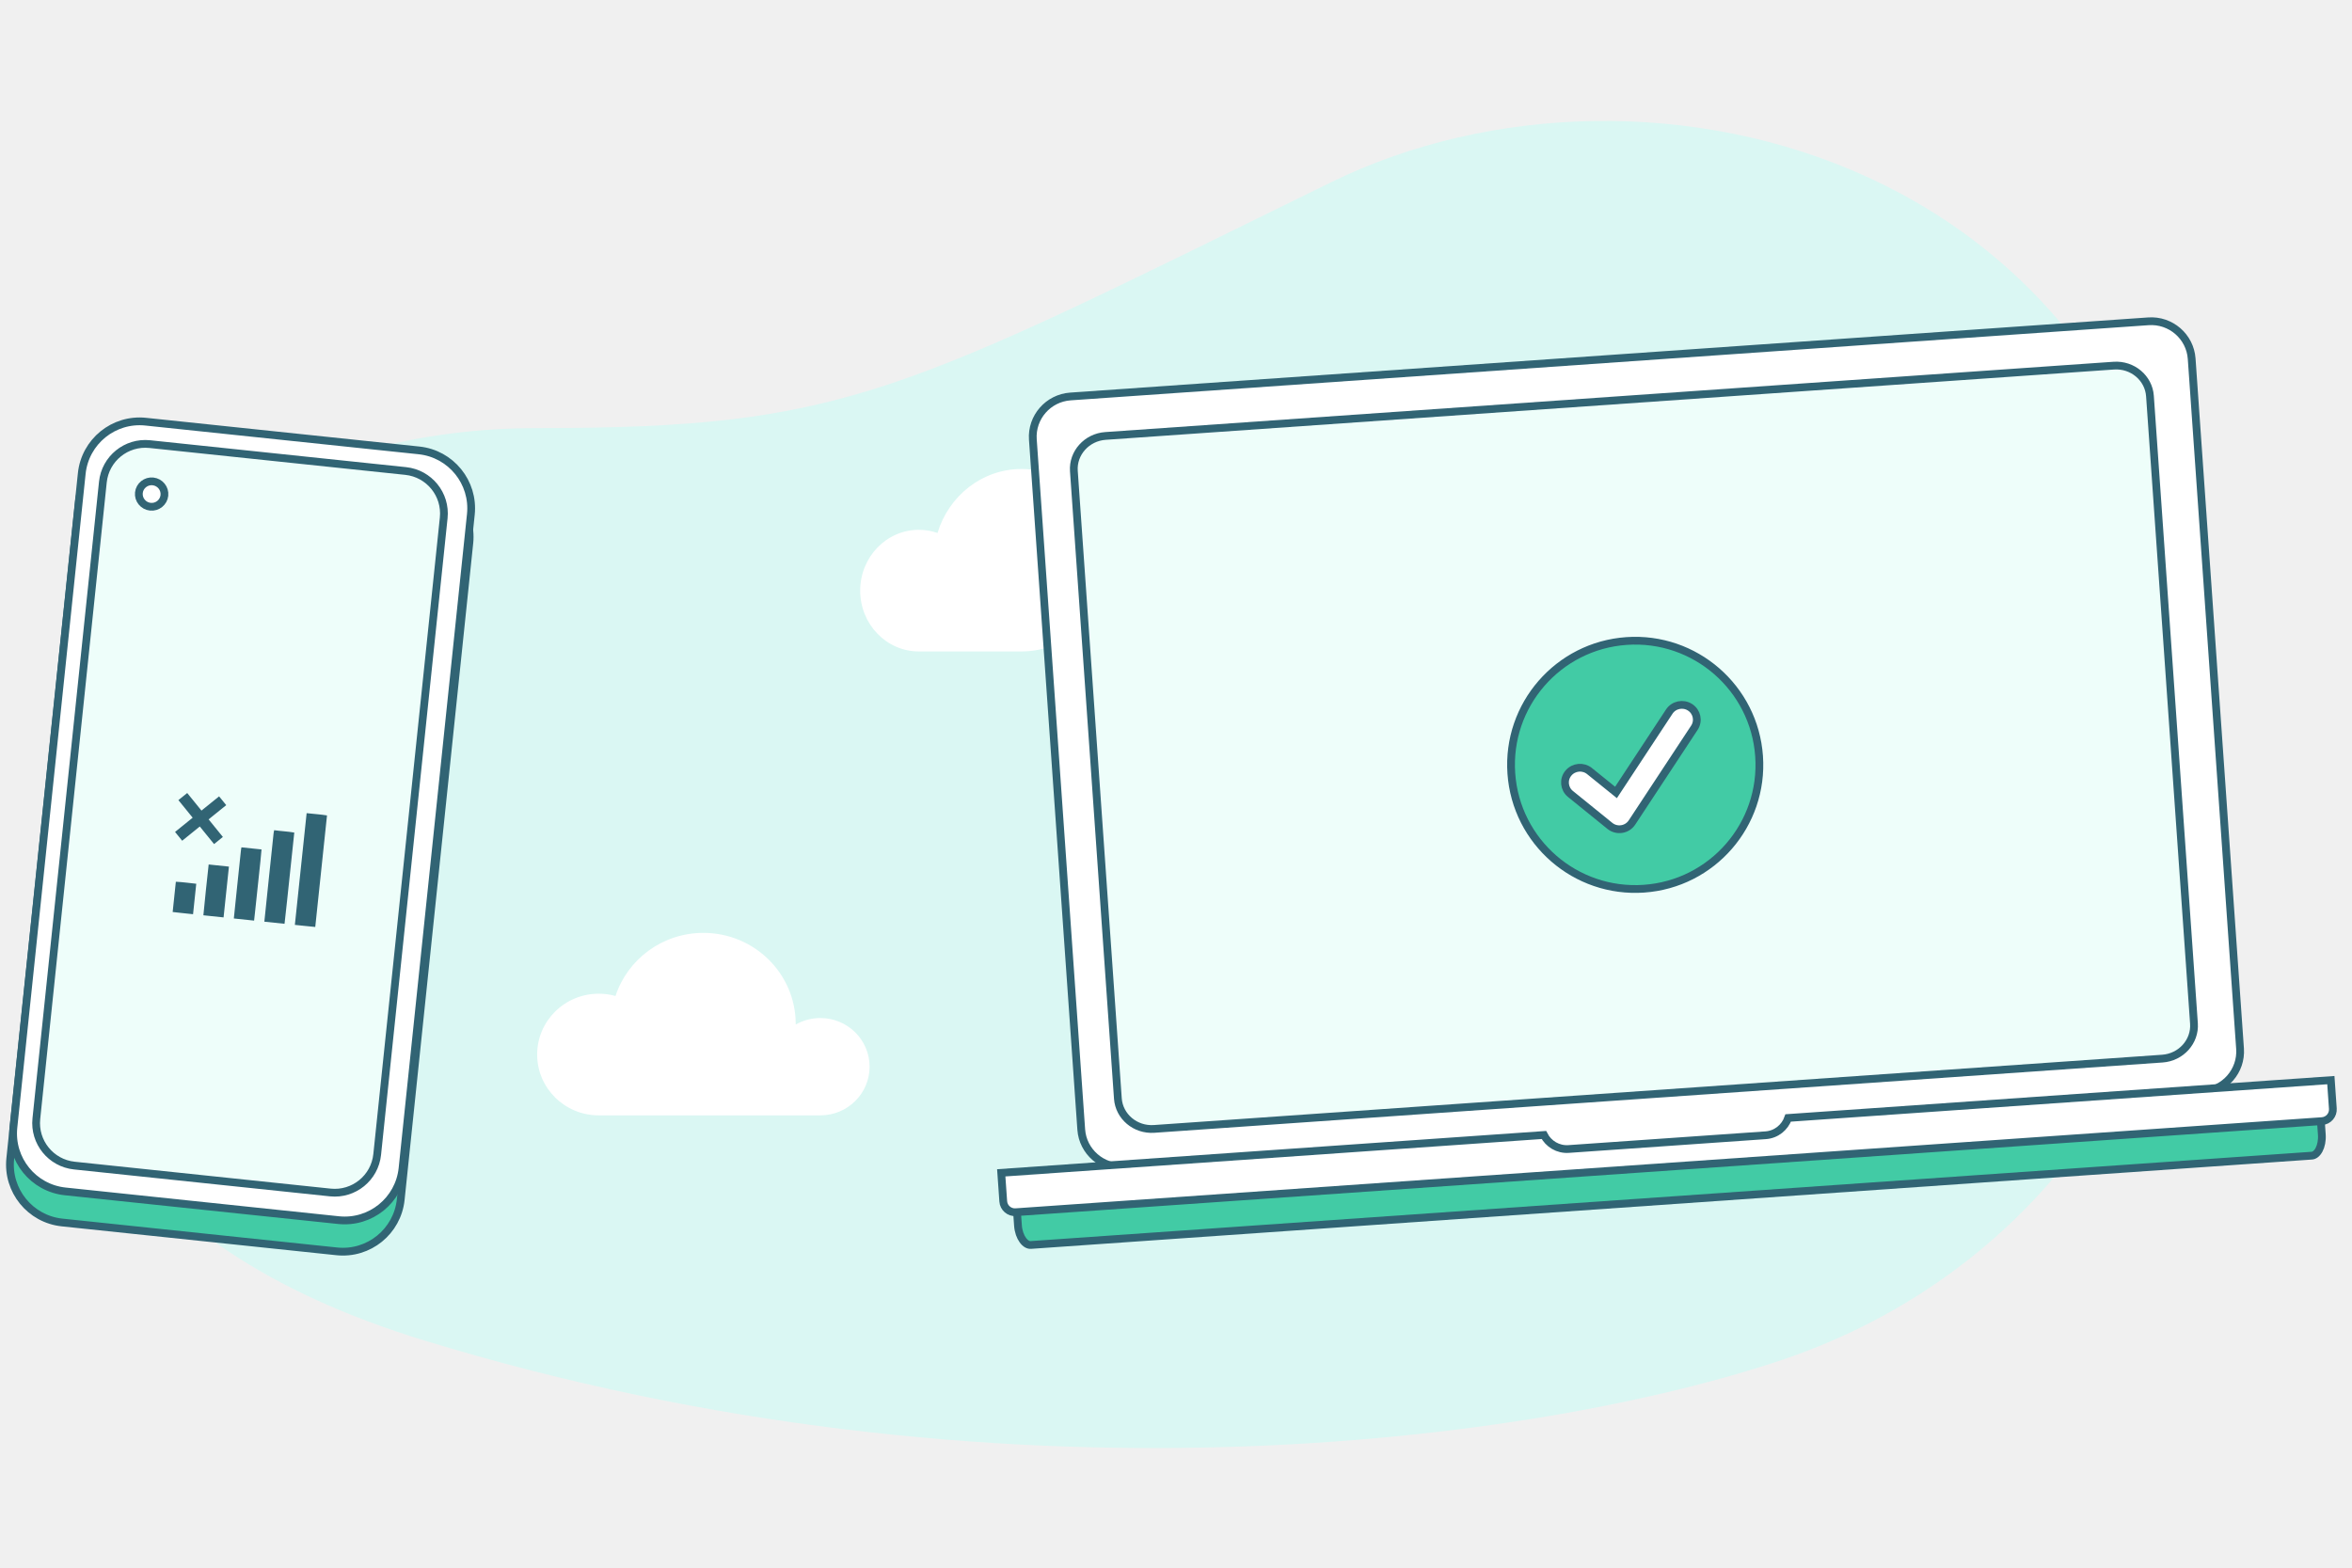
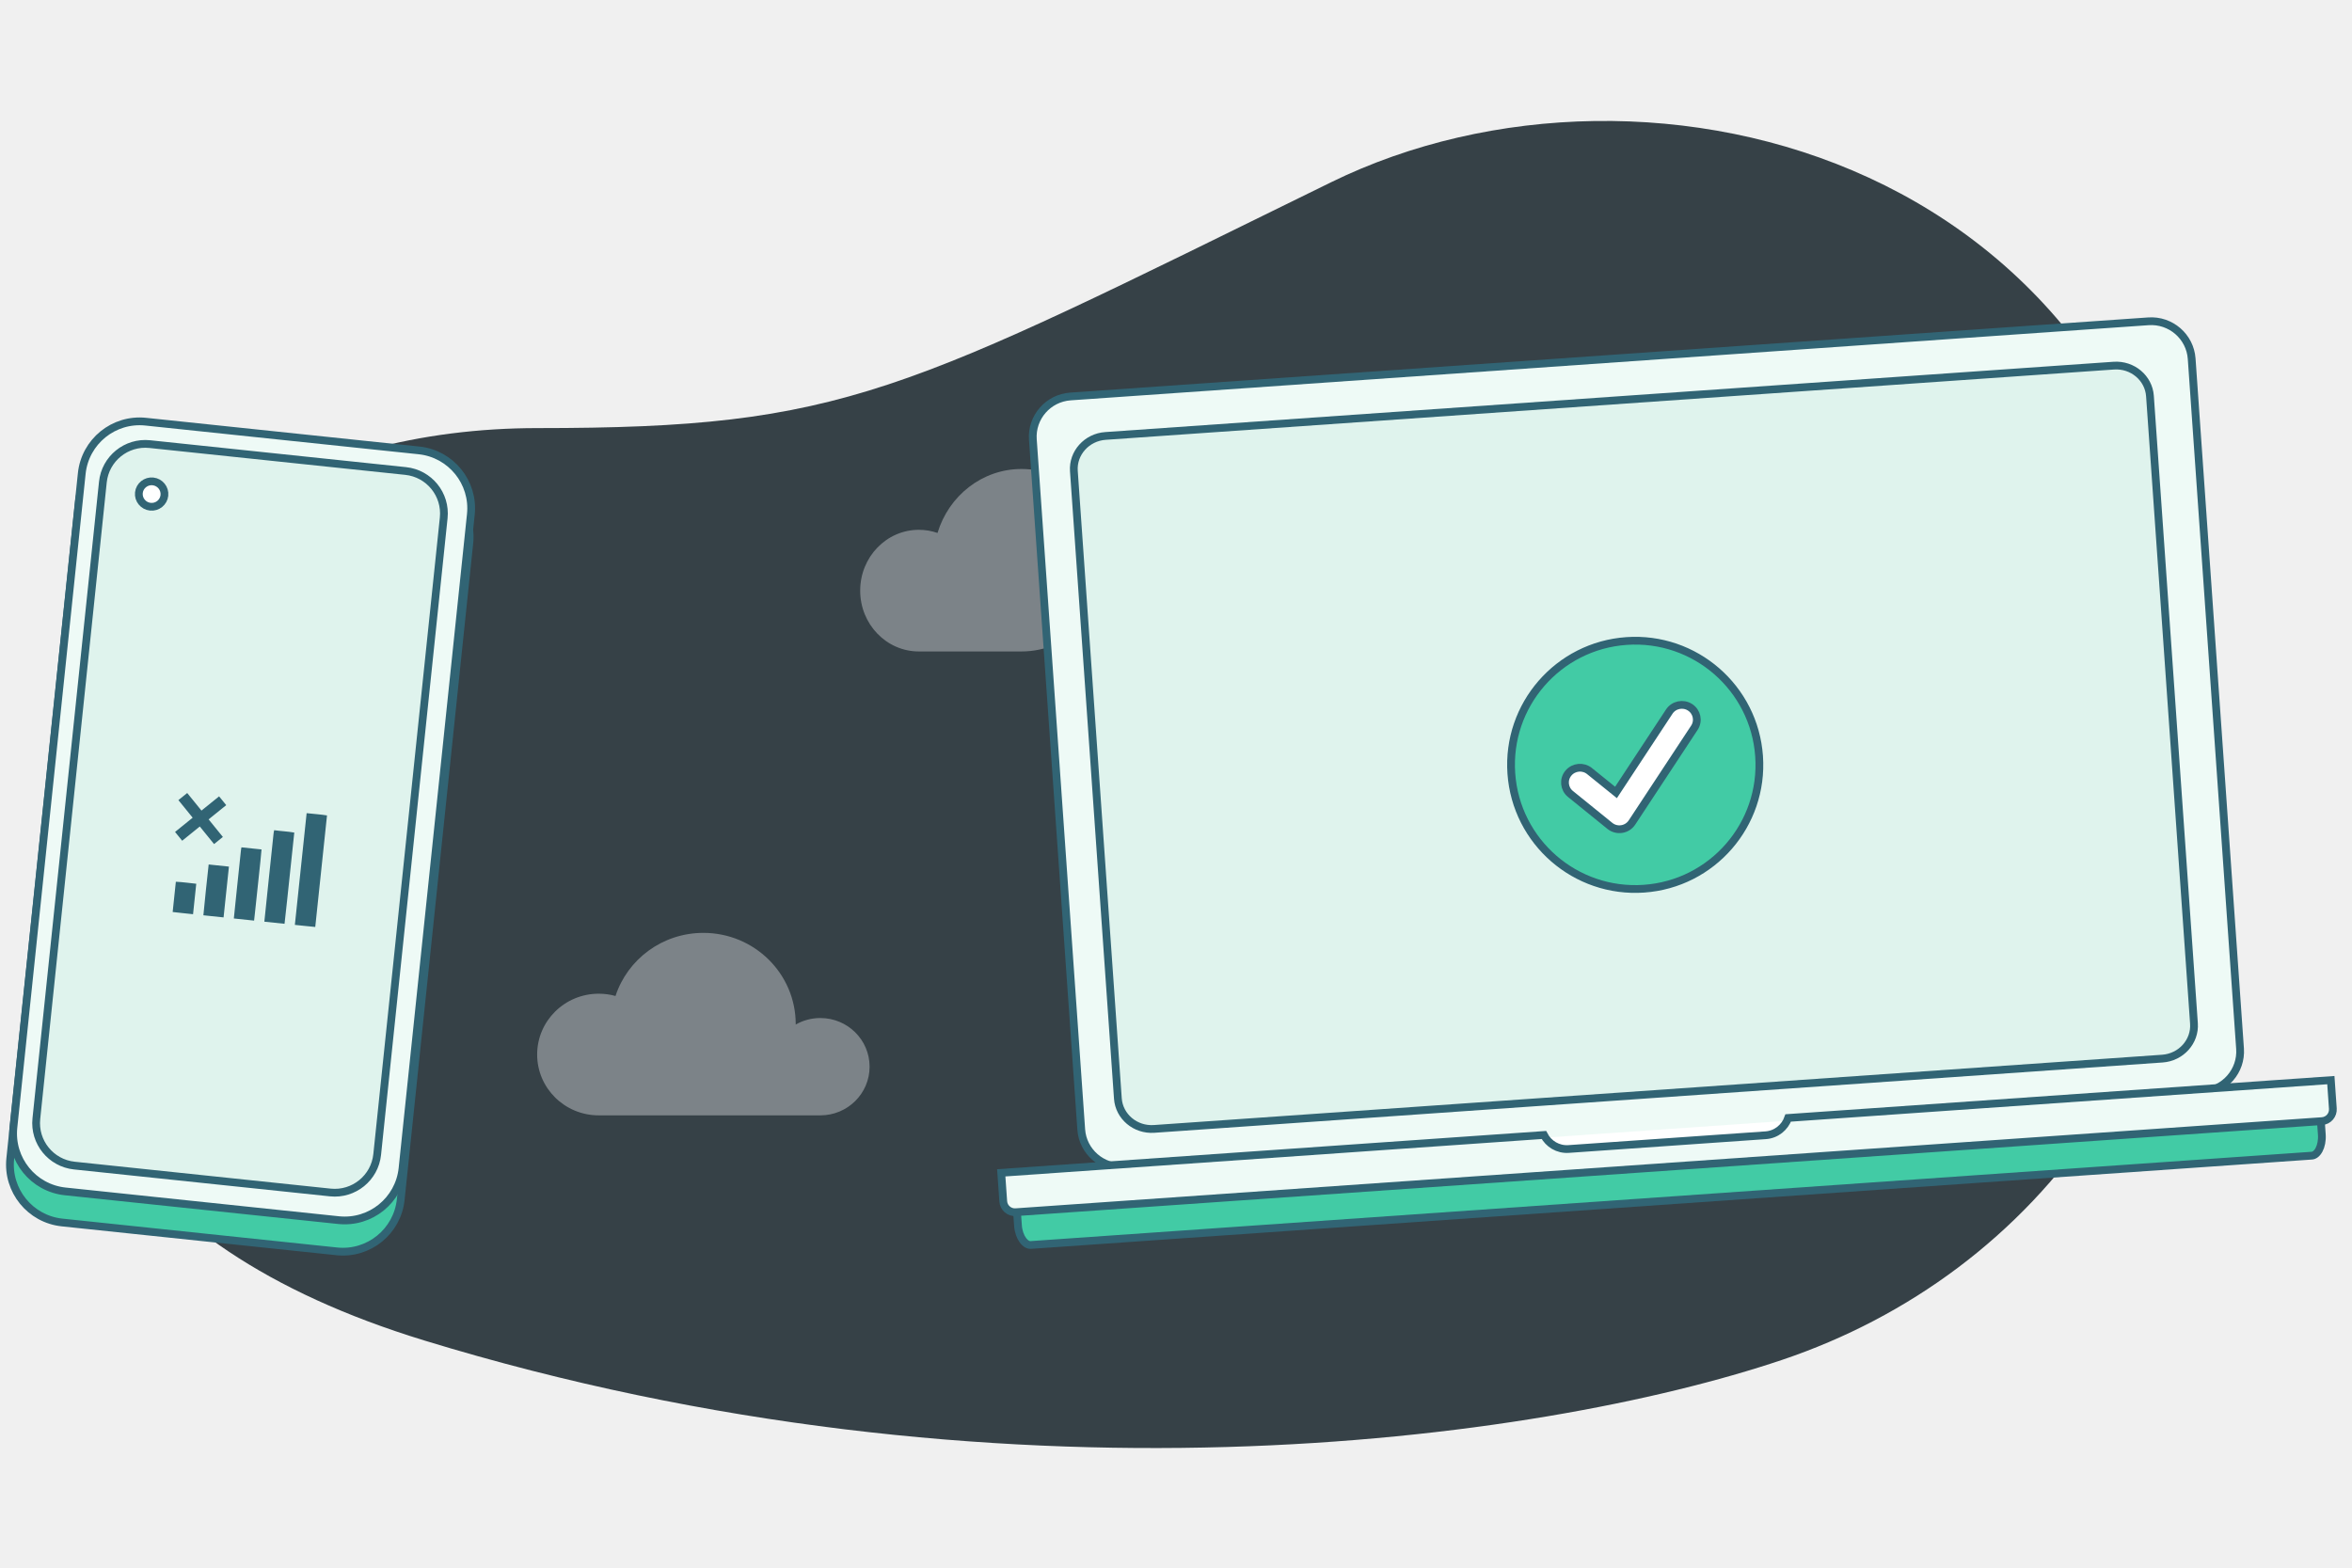
<svg xmlns="http://www.w3.org/2000/svg" viewBox="0 0 303 172" width="360" height="240" fill="none">
-   <path fill-rule="evenodd" clip-rule="evenodd" d="M229.565 160.229C262.212 149.245 286.931 118.241 283.39 73.419C278.009 5.319 212.365 -11.574 171.472 8.487C115.998 35.7 108.972 40.161 69.239 40.161C39.645 40.161 9.513 54.415 5.747 92.952C3.017 120.885 13.998 145.267 54.637 157.716C128.599 180.373 198.017 170.844 229.565 160.229Z" fill="#DAF7F3" />
-   <path fill-rule="evenodd" clip-rule="evenodd" d="M131.589 68.942C131.593 68.942 131.596 68.942 131.599 68.942C137.86 68.942 142.935 63.679 142.935 57.186C142.935 50.693 137.86 45.43 131.599 45.43C126.518 45.43 122.218 48.896 120.777 53.672C120.022 53.41 119.213 53.267 118.373 53.267C114.199 53.267 110.815 56.776 110.815 61.105C110.815 65.433 114.199 68.942 118.373 68.942C118.377 68.942 118.381 68.942 118.386 68.942H131.589Z" fill="white" />
-   <path fill-rule="evenodd" clip-rule="evenodd" d="M105.682 128.716C109.186 128.716 112.026 125.908 112.026 122.446C112.026 118.983 109.186 116.176 105.682 116.176C104.526 116.176 103.442 116.481 102.509 117.015L102.509 116.959C102.509 110.467 97.183 105.203 90.613 105.203C85.322 105.203 80.838 108.616 79.293 113.335C78.605 113.143 77.88 113.041 77.13 113.041C72.75 113.041 69.2 116.55 69.2 120.878C69.2 125.207 72.75 128.716 77.13 128.716C77.134 128.716 77.138 128.716 77.142 128.716H105.682L105.682 128.716Z" fill="white" />
+   <path fill-rule="evenodd" clip-rule="evenodd" d="M229.565 160.229C262.212 149.245 286.931 118.241 283.39 73.419C278.009 5.319 212.365 -11.574 171.472 8.487C115.998 35.7 108.972 40.161 69.239 40.161C39.645 40.161 9.513 54.415 5.747 92.952C3.017 120.885 13.998 145.267 54.637 157.716C128.599 180.373 198.017 170.844 229.565 160.229Z" fill="#364147" />
+   <path fill-rule="evenodd" clip-rule="evenodd" d="M131.589 68.942C131.593 68.942 131.596 68.942 131.599 68.942C137.86 68.942 142.935 63.679 142.935 57.186C142.935 50.693 137.86 45.43 131.599 45.43C126.518 45.43 122.218 48.896 120.777 53.672C120.022 53.41 119.213 53.267 118.373 53.267C114.199 53.267 110.815 56.776 110.815 61.105C110.815 65.433 114.199 68.942 118.373 68.942C118.377 68.942 118.381 68.942 118.386 68.942H131.589Z" fill="#F1F1F2" fill-opacity="0.38" />
+   <path fill-rule="evenodd" clip-rule="evenodd" d="M105.682 128.716C109.186 128.716 112.026 125.908 112.026 122.446C112.026 118.983 109.186 116.176 105.682 116.176C104.526 116.176 103.442 116.481 102.509 117.015L102.509 116.959C102.509 110.467 97.183 105.203 90.613 105.203C85.322 105.203 80.838 108.616 79.293 113.335C78.605 113.143 77.88 113.041 77.13 113.041C72.75 113.041 69.2 116.55 69.2 120.878C69.2 125.207 72.75 128.716 77.13 128.716C77.134 128.716 77.138 128.716 77.142 128.716H105.682L105.682 128.716Z" fill="#F1F1F2" fill-opacity="0.38" />
  <rect x="0.445" y="0.55" width="50.58" height="100.068" rx="7.5" transform="matrix(0.994522 0.104528 -0.103907 0.994587 10.5547 41.6171)" fill="#42CBA5" stroke="#316474" />
-   <rect x="0.445" y="0.55" width="50.403" height="99.722" rx="7.5" transform="matrix(0.994522 0.104528 -0.103907 0.994587 10.9258 37.9564)" fill="white" stroke="#316474" />
-   <path d="M57.161 51.735L48.592 133.759C48.276 136.78 45.571 138.972 42.55 138.654L9.581 135.189C6.56 134.871 4.367 132.165 4.683 129.144L13.252 47.12C13.567 44.099 16.272 41.907 19.293 42.225L24.552 42.778L47.004 45.138L52.263 45.69C55.283 46.008 57.477 48.714 57.161 51.735Z" fill="#EEFEFA" stroke="#316474" />
+   <rect x="0.445" y="0.55" width="50.403" height="99.722" rx="7.5" transform="matrix(0.994522 0.104528 -0.103907 0.994587 10.9258 37.9564)" fill="#EEFAF6" stroke="#316474" />
+   <path d="M57.161 51.735L48.592 133.759C48.276 136.78 45.571 138.972 42.55 138.654L9.581 135.189C6.56 134.871 4.367 132.165 4.683 129.144L13.252 47.12C13.567 44.099 16.272 41.907 19.293 42.225L24.552 42.778L47.004 45.138L52.263 45.69C55.283 46.008 57.477 48.714 57.161 51.735Z" fill="#DFF3ED" stroke="#316474" />
  <path d="M26.201 102.937C27.063 103.019 27.932 103.119 28.802 103.21C29.04 101.032 29.271 98.844 29.492 96.664L26.882 96.39C26.644 98.568 26.405 100.755 26.201 102.937ZM23.47 93.329L25.739 91.496L27.577 93.76L28.712 92.843L26.874 90.578L29.143 88.744L28.225 87.611L25.955 89.445L24.118 87.181L22.982 88.097L24.821 90.362L22.551 92.197L23.47 93.329ZM22.654 98.615C22.526 99.915 22.389 101.215 22.244 102.514C23.121 102.623 23.992 102.697 24.87 102.798C25.016 101.488 25.145 100.184 25.283 98.873C24.405 98.781 23.53 98.655 22.654 98.615ZM39.502 89.778C38.996 94.579 38.483 99.371 37.986 104.174C38.866 104.257 39.734 104.366 40.614 104.441C41.11 99.647 41.614 94.863 42.127 90.07C41.263 89.928 40.38 89.879 39.502 89.778ZM35.238 92.446C34.849 96.218 34.435 99.987 34.055 103.76C34.925 103.851 35.796 103.934 36.656 104.033C37.103 100.121 37.482 96.192 37.911 92.278C37.056 92.128 36.18 92.097 35.322 91.972C35.281 92.128 35.253 92.286 35.238 92.446ZM31.106 94.182C31.064 94.341 31.046 94.511 31.029 94.673C30.732 97.568 30.412 100.452 30.124 103.348L32.734 103.622C32.858 102.602 32.948 101.587 33.064 100.567C33.261 98.531 33.519 96.492 33.691 94.452C32.828 94.371 31.967 94.281 31.106 94.182Z" fill="#316474" />
  <path d="M17.892 48.489C17.799 49.384 18.458 50.194 19.36 50.292C20.267 50.391 21.085 49.733 21.179 48.833C21.272 47.938 20.614 47.128 19.712 47.03C18.805 46.932 17.986 47.589 17.892 48.489Z" fill="white" stroke="#316474" />
  <path d="M231.807 136.678L197.944 139.04C197.65 139.06 197.404 139.02 197.249 138.96C197.208 138.945 197.179 138.93 197.16 138.918L196.456 128.876C196.474 128.862 196.5 128.843 196.538 128.822C196.683 128.741 196.921 128.668 197.215 128.647L231.078 126.285C231.372 126.265 231.618 126.305 231.773 126.365C231.814 126.381 231.842 126.395 231.861 126.407L232.566 136.449C232.548 136.463 232.522 136.482 232.484 136.503C232.339 136.584 232.101 136.658 231.807 136.678Z" fill="white" stroke="#316474" />
-   <path d="M283.734 125.679L144.864 135.363C141.994 135.563 139.493 133.4 139.293 130.54L133.059 41.635C132.858 38.775 135.031 36.286 137.903 36.086L276.773 26.401C279.647 26.201 282.144 28.364 282.345 31.224L288.578 120.129C288.779 122.989 286.607 125.478 283.734 125.679Z" fill="white" />
+   <path d="M283.734 125.679L144.864 135.363C141.994 135.563 139.493 133.4 139.293 130.54L133.059 41.635C132.858 38.775 135.031 36.286 137.903 36.086L276.773 26.401C279.647 26.201 282.144 28.364 282.345 31.224L288.578 120.129C288.779 122.989 286.607 125.478 283.734 125.679Z" fill="#EEFAF6" />
  <path d="M144.864 135.363C141.994 135.563 139.493 133.4 139.293 130.54L133.059 41.635C132.858 38.775 135.031 36.286 137.903 36.086L276.773 26.401C279.647 26.2 282.144 28.364 282.345 31.224L288.578 120.129C288.779 122.989 286.607 125.478 283.734 125.679" stroke="#316474" />
-   <path d="M278.565 121.405L148.68 130.463C146.256 130.632 144.174 128.861 144.012 126.55L138.343 45.695C138.181 43.385 139.994 41.341 142.419 41.172L272.304 32.114C274.731 31.945 276.81 33.717 276.972 36.027L282.641 116.882C282.803 119.193 280.992 121.236 278.565 121.405Z" fill="#EEFEFA" stroke="#316474" />
+   <path d="M278.565 121.405L148.68 130.463C146.256 130.632 144.174 128.861 144.012 126.55L138.343 45.695C138.181 43.385 139.994 41.341 142.419 41.172L272.304 32.114C274.731 31.945 276.81 33.717 276.972 36.027L282.641 116.882C282.803 119.193 280.992 121.236 278.565 121.405Z" fill="#DFF3ED" stroke="#316474" />
  <path d="M230.198 129.97L298.691 125.193L299.111 131.189C299.166 131.97 299.013 132.667 298.748 133.161C298.478 133.661 298.137 133.887 297.825 133.909L132.794 145.418C132.482 145.44 132.113 145.263 131.777 144.805C131.445 144.353 131.196 143.684 131.141 142.903L130.721 136.907L199.215 132.131C199.476 132.921 199.867 133.614 200.357 134.129C200.929 134.729 201.665 135.115 202.482 135.058L227.371 133.322C228.188 133.265 228.862 132.782 229.345 132.108C229.758 131.531 230.05 130.79 230.198 129.97Z" fill="#42CBA5" stroke="#316474" />
-   <path d="M230.367 129.051L300.275 124.175L300.533 127.851C300.591 128.681 299.964 129.403 299.13 129.461L130.858 141.196C130.025 141.254 129.303 140.627 129.245 139.797L128.987 136.121L198.896 131.245C199.485 132.391 200.709 133.147 202.084 133.051L227.462 131.281C228.836 131.185 229.943 130.268 230.367 129.051Z" fill="white" stroke="#316474" />
+   <path d="M230.367 129.051L300.275 124.175L300.533 127.851C300.591 128.681 299.964 129.403 299.13 129.461L130.858 141.196C130.025 141.254 129.303 140.627 129.245 139.797L128.987 136.121L198.896 131.245C199.485 132.391 200.709 133.147 202.084 133.051L227.462 131.281C228.836 131.185 229.943 130.268 230.367 129.051Z" fill="#EEFAF6" stroke="#316474" />
  <ellipse rx="15.997" ry="15.997" transform="matrix(0.997577 -0.0695704 0.0699429 0.997551 210.659 83.553)" fill="#42CBA5" stroke="#316474" />
  <path d="M208.184 87.109L204.777 84.359C204.777 84.359 204.776 84.359 204.776 84.358C203.957 83.691 202.744 83.801 202.061 84.607C201.374 85.419 201.486 86.626 202.31 87.3L202.312 87.301L207.389 91.412C207.389 91.412 207.389 91.412 207.389 91.412C208.278 92.137 209.611 91.937 210.242 90.98L218.283 78.77C218.868 77.881 218.608 76.697 217.71 76.127C216.817 75.561 215.624 75.811 215.043 76.694L208.184 87.109Z" fill="white" stroke="#316474" />
</svg>
